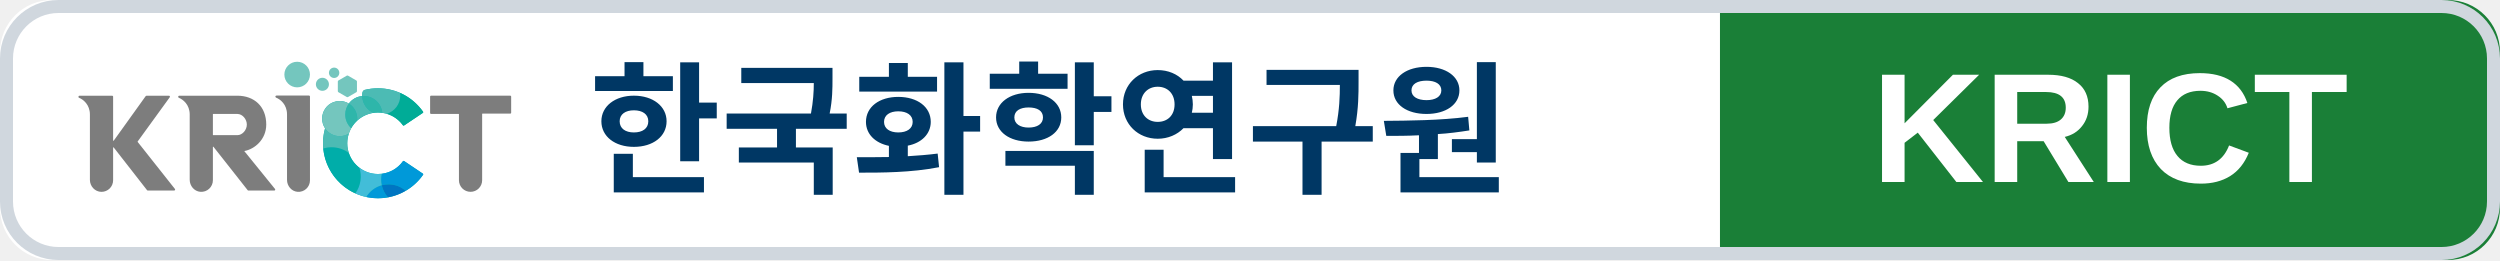
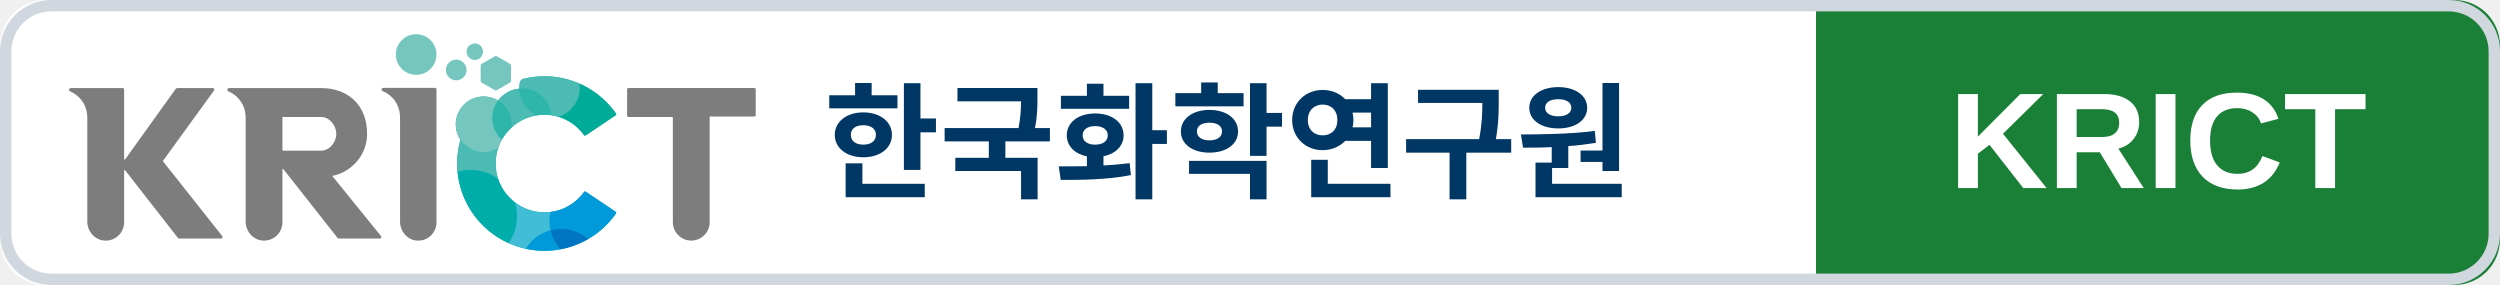
- <svg xmlns="http://www.w3.org/2000/svg" width="192.3" height="20" viewBox="0 0 192.3 20" role="img" aria-label="한국화학연구원 KRICT">
+ <svg xmlns="http://www.w3.org/2000/svg" width="219.3" height="25" viewBox="0 0 219.3 25" role="img" aria-label="한국화학연구원 KRICT">
  <defs>
    <clipPath id="badge-shape">
-       <rect width="192.3" height="20" rx="4" />
+       <rect width="219.3" height="25" rx="4" />
    </clipPath>
  </defs>
  <g clip-path="url(#badge-shape)">
-     <rect width="192.3" height="20" rx="4" fill="#ffffff" />
-     <path d="M132.3 0h60v20h-60z" fill="#1a7f37" />
+     <rect width="219.3" height="25" rx="4" fill="#ffffff" />
+     <path d="M159.3 0h60v25h-60z" fill="#1a7f37" />
  </g>
-   <rect x="0.5" y="0.5" width="191.3" height="19" rx="4" fill="none" stroke="#d0d7de" />
-   <g transform="translate(6.009 4.727) scale(0.039539)">
+   <rect x="0.5" y="0.5" width="218.3" height="24" rx="4" fill="none" stroke="#d0d7de" />
+   <g transform="translate(6.017 2.958) scale(0.071546)">
    <path fill="#7d7d7d" fill-rule="nonzero" d="M684.76 68.22L684.76 100.413C684.76 101.326 685.5 102.066 686.413 102.066L740.232 102.066C740.584 102.066 740.868 102.351 740.868 102.702L740.868 231.064C740.868 243.529 750.973 253.633 763.438 253.633C775.903 253.633 786.007 243.529 786.007 231.064L786.007 102.148C786.007 101.797 786.292 101.512 786.643 101.512L840.803 101.512C841.716 101.512 842.456 100.772 842.456 99.859L842.456 68.22C842.456 67.307 841.716 66.567 840.803 66.567L686.413 66.567C685.5 66.567 684.76 67.307 684.76 68.22" />
    <path fill="#7d7d7d" fill-rule="nonzero" d="M406.396 66.353L386.448 66.353C382.988 66.353 383.178 69.654 385.271 70.471C393.297 73.606 406.389 83.692 406.389 102.974L406.396 102.968L406.396 230.409C406.396 242.068 414.919 252.48 426.526 253.587C439.841 254.857 451.043 244.421 451.043 231.368L451.043 68.263C451.043 67.208 450.188 66.353 449.133 66.353L406.396 66.353" />
    <path fill="#7d7d7d" fill-rule="nonzero" d="M262.831 143.383C262.48 143.383 262.195 143.098 262.195 142.747L262.195 102.754C262.195 102.403 262.48 102.119 262.831 102.119L309.739 102.119C319.965 102.119 328.218 112.614 328.218 122.75C328.218 133.47 319.471 143.338 309.873 143.383L262.831 143.383M383.067 248.115L323.22 174.315C343.658 170.648 365.983 151.586 365.983 122.706C365.983 87.586 342.654 66.64 309.739 66.64L197.16 66.64C194.144 66.64 193.886 69.915 195.993 70.722C203.977 73.862 217.029 83.909 217.074 103.105L217.074 230.113C217.074 241.945 225.745 252.517 237.529 253.583C250.969 254.799 262.195 244.241 262.195 231.1L262.195 166.375C262.195 166.116 262.36 165.885 262.604 165.8C262.849 165.716 263.121 165.795 263.281 165.999L329.825 250.437C330.18 250.888 330.721 251.151 331.295 251.151L381.607 251.151C382.326 251.151 382.981 250.739 383.292 250.091C383.603 249.444 383.515 248.676 383.067 248.115" />
    <path fill="#00ada9" fill-rule="nonzero" d="M556.864 55.5C565.35 53.343 574.242 52.197 583.388 52.197C619.124 52.197 651.392 69.744 671.143 97.924C671.61 98.589 671.431 99.517 670.756 99.97L633.966 124.656C633.318 125.091 632.454 124.922 631.999 124.288C620.894 108.828 603.006 99.336 583.388 99.336C550.447 99.336 523.571 125.99 523.571 159.174C523.571 192.354 550.451 218.97 583.388 218.97C603.35 218.97 621.078 209.247 631.999 194.019C632.454 193.384 633.319 193.215 633.968 193.65L670.758 218.336C671.432 218.789 671.611 219.715 671.146 220.381C651.543 248.434 619.203 266.151 583.388 266.151C527.967 266.151 481.994 223.836 476.879 169.236C475.723 156.342 476.698 143.31 480.411 130.074C472.646 118.396 472.752 102.91 481.091 91.274C491.64 76.52 511.617 72.826 526.613 81.956C532.633 73.788 541.993 68.236 552.671 67.343C552.671 67.343 552.642 63.261 553.036 61.017C553.43 58.774 556.864 55.5 556.864 55.5" />
    <path fill="#74c6be" fill-rule="nonzero" d="M401.24 25.49C401.24 11.737 412.389 0.589 426.141 0.589C439.894 0.589 451.042 11.737 451.042 25.49C451.042 39.243 439.894 50.391 426.141 50.391C412.389 50.391 401.24 39.243 401.24 25.49" />
    <path fill="#2eb6aa" fill-rule="nonzero" d="M543.037 111.157C543.037 112.529 542.956 113.883 542.799 115.213C538.213 119.45 534.292 124.396 531.209 129.877C524.079 123.275 519.615 113.833 519.615 103.349C519.615 95.345 522.217 87.949 526.622 81.959C536.465 87.955 543.037 98.789 543.037 111.157" />
    <path fill="#2eb6aa" fill-rule="nonzero" d="M591.742 99.912C589.014 99.531 586.226 99.334 583.393 99.334C580.302 99.334 577.266 99.568 574.3 100.021C561.813 94.316 553.05 81.87 552.668 67.335C572.65 65.646 589.902 80.402 591.742 99.912" />
    <path fill="#0075c2" fill-rule="nonzero" d="M603.991 239.104C599.397 239.104 594.945 239.715 590.713 240.86C592.675 249.778 596.934 257.835 602.838 264.38C615.201 262.109 626.822 257.712 637.308 251.583C628.397 243.811 616.744 239.104 603.991 239.104" />
    <path fill="#00ac97" fill-rule="nonzero" d="M626.664 66.344C626.664 83.059 615.583 97.185 600.365 101.776C613.259 105.585 624.336 113.622 631.992 124.279C632.448 124.913 633.31 125.081 633.959 124.646L670.746 99.973C671.422 99.52 671.601 98.593 671.135 97.927C659.914 81.893 644.419 69.077 626.3 61.136C626.54 62.838 626.664 64.576 626.664 66.344" />
    <path fill="#74c6be" fill-rule="nonzero" d="M525.065 27.639L541.225 36.965C541.984 37.403 542.453 38.214 542.453 39.091L542.456 57.749C542.456 58.626 541.988 59.437 541.229 59.876L525.072 69.208C524.313 69.646 523.376 69.647 522.616 69.208L506.457 59.882C505.697 59.444 505.229 58.633 505.229 57.755L505.225 39.098C505.225 38.221 505.693 37.41 506.453 36.971L522.609 27.639C523.369 27.201 524.305 27.2 525.065 27.639" />
    <path fill="#74c6be" fill-rule="nonzero" d="M487.947 44.454C487.947 51.464 482.264 57.147 475.254 57.147C468.243 57.147 462.56 51.464 462.56 44.454C462.56 37.444 468.243 31.761 475.254 31.761C482.264 31.761 487.947 37.444 487.947 44.454" />
    <path fill="#74c6be" fill-rule="nonzero" d="M508.137 22.048C508.137 27.623 503.617 32.143 498.042 32.143C492.467 32.143 487.947 27.623 487.947 22.048C487.947 16.473 492.467 11.953 498.042 11.953C503.617 11.953 508.137 16.473 508.137 22.048" />
    <path fill="#0099d9" fill-rule="nonzero" d="M670.763 218.338L633.978 193.65C633.329 193.215 632.465 193.383 632.009 194.018C622.498 207.271 607.706 216.468 590.699 218.536C589.914 222.121 589.501 225.845 589.501 229.666C589.501 233.509 589.92 237.255 590.713 240.86C594.945 239.715 599.397 239.104 603.991 239.104C616.744 239.104 628.397 243.811 637.308 251.583C650.72 243.743 662.275 233.07 671.152 220.385C671.618 219.719 671.438 218.791 670.763 218.338" />
    <path fill="#0099d9" fill-rule="nonzero" d="M602.838 264.38C596.934 257.835 592.675 249.779 590.712 240.86C577.947 244.314 567.179 252.628 560.516 263.692C567.886 265.298 575.541 266.144 583.392 266.144C590.033 266.144 596.532 265.538 602.838 264.38" />
    <path fill="#00ada9" fill-rule="nonzero" d="M526.538 177.847C517.137 170.976 505.548 166.92 493.011 166.92C487.409 166.92 481.996 167.73 476.883 169.239C480.53 208.292 505.168 241.247 539.402 256.71C550.025 241.764 552.4 223.205 547.337 206.903C537.726 199.638 530.379 189.539 526.538 177.847" />
    <path fill="#42bdd8" fill-rule="nonzero" d="M589.501 229.666C589.501 225.845 589.914 222.122 590.699 218.536C588.305 218.827 585.867 218.978 583.393 218.978C569.853 218.978 557.364 214.483 547.337 206.903C552.405 223.219 550.019 241.772 539.402 256.709C546.101 259.735 553.168 262.091 560.516 263.692C567.18 252.627 577.948 244.314 590.713 240.86C589.92 237.255 589.501 233.509 589.501 229.666" />
    <path fill="#4cbbb4" fill-rule="nonzero" d="M493.011 166.919C505.547 166.919 517.137 170.975 526.538 177.846C524.607 171.969 523.562 165.689 523.562 159.164C523.562 152.605 524.618 146.292 526.568 140.387C521.407 143.518 515.35 145.321 508.872 145.321C496.998 145.321 486.54 139.265 480.417 130.072C477.809 139.322 476.413 149.08 476.413 159.164C476.413 162.562 476.572 165.922 476.882 169.239C481.995 167.729 487.408 166.919 493.011 166.919" />
    <path fill="#4cbbb4" fill-rule="nonzero" d="M542.799 115.212C542.956 113.882 543.037 112.529 543.037 111.156C543.037 98.788 536.465 87.955 526.622 81.958C532.628 73.791 541.986 68.24 552.668 67.336C553.05 81.87 561.813 94.316 574.3 100.021C562.238 101.86 551.36 107.301 542.799 115.212" />
    <path fill="#4cbbb4" fill-rule="nonzero" d="M626.664 66.344C626.664 83.059 615.583 97.185 600.365 101.776C597.571 100.95 594.69 100.324 591.742 99.912C589.901 80.4 572.649 65.646 552.668 67.336C552.595 64.642 552.815 61.952 553.321 59.317C553.675 57.474 555.047 55.964 556.865 55.5C565.347 53.336 574.235 52.186 583.393 52.186C598.654 52.186 613.165 55.379 626.3 61.136C626.54 62.838 626.664 64.576 626.664 66.344" />
    <path fill="#74c6be" fill-rule="nonzero" d="M531.209 129.876C529.342 133.196 527.782 136.712 526.568 140.386C521.407 143.518 515.35 145.322 508.871 145.322C496.998 145.322 486.54 139.265 480.416 130.073C472.643 118.403 472.743 102.91 481.084 91.274C487.283 82.626 497.419 76.991 508.871 76.991C515.246 76.991 521.339 78.74 526.622 81.958C522.217 87.948 519.615 95.345 519.615 103.349C519.615 113.833 524.078 123.274 531.209 129.876" />
    <path fill="#7d7d7d" fill-rule="nonzero" d="M188.366 248.11L115.795 156.481C115.632 156.275 115.626 155.986 115.78 155.774L178.237 69.7C179.197 68.457 178.293 66.649 176.711 66.649L133.468 66.649C132.564 66.649 131.716 67.044 131.207 67.778L69.213 154.186C68.874 154.695 68.083 154.412 68.083 153.791L68.083 68.514C68.083 67.496 67.236 66.649 66.162 66.649L3.038 66.649C0.268 66.649 -0.24 69.927 1.851 70.717C9.875 73.882 22.93 83.942 22.93 103.212L22.93 230.361C22.93 242.792 32.655 253.455 45.084 253.683C57.746 253.914 68.083 243.719 68.083 231.11L68.083 167.617C68.083 167.357 68.248 167.126 68.493 167.042C68.739 166.957 69.011 167.038 69.171 167.243L134.069 250.386C134.423 250.839 134.966 251.105 135.542 251.105L186.874 251.105C187.583 251.105 188.231 250.703 188.547 250.069C188.863 249.434 188.793 248.676 188.366 248.11" />
  </g>
-   <text x="45.32" y="14" fill="#003764" font-family="-apple-system, BlinkMacSystemFont, 'Segoe UI', 'Noto Sans KR', 'Malgun Gothic', Arial, sans-serif" font-size="11" font-weight="600">한국화학연구원</text>
-   <text x="162.3" y="14" fill="#ffffff" text-anchor="middle" font-family="Arial, Helvetica, sans-serif" font-size="12" font-weight="700">KRICT</text>
+   <text x="72.29" y="16.5" fill="#003764" font-family="-apple-system, BlinkMacSystemFont, 'Segoe UI', 'Noto Sans KR', 'Malgun Gothic', Arial, sans-serif" font-size="11" font-weight="600">한국화학연구원</text>
+   <text x="189.3" y="16.5" fill="#ffffff" text-anchor="middle" font-family="Arial, Helvetica, sans-serif" font-size="12" font-weight="700">KRICT</text>
</svg>
